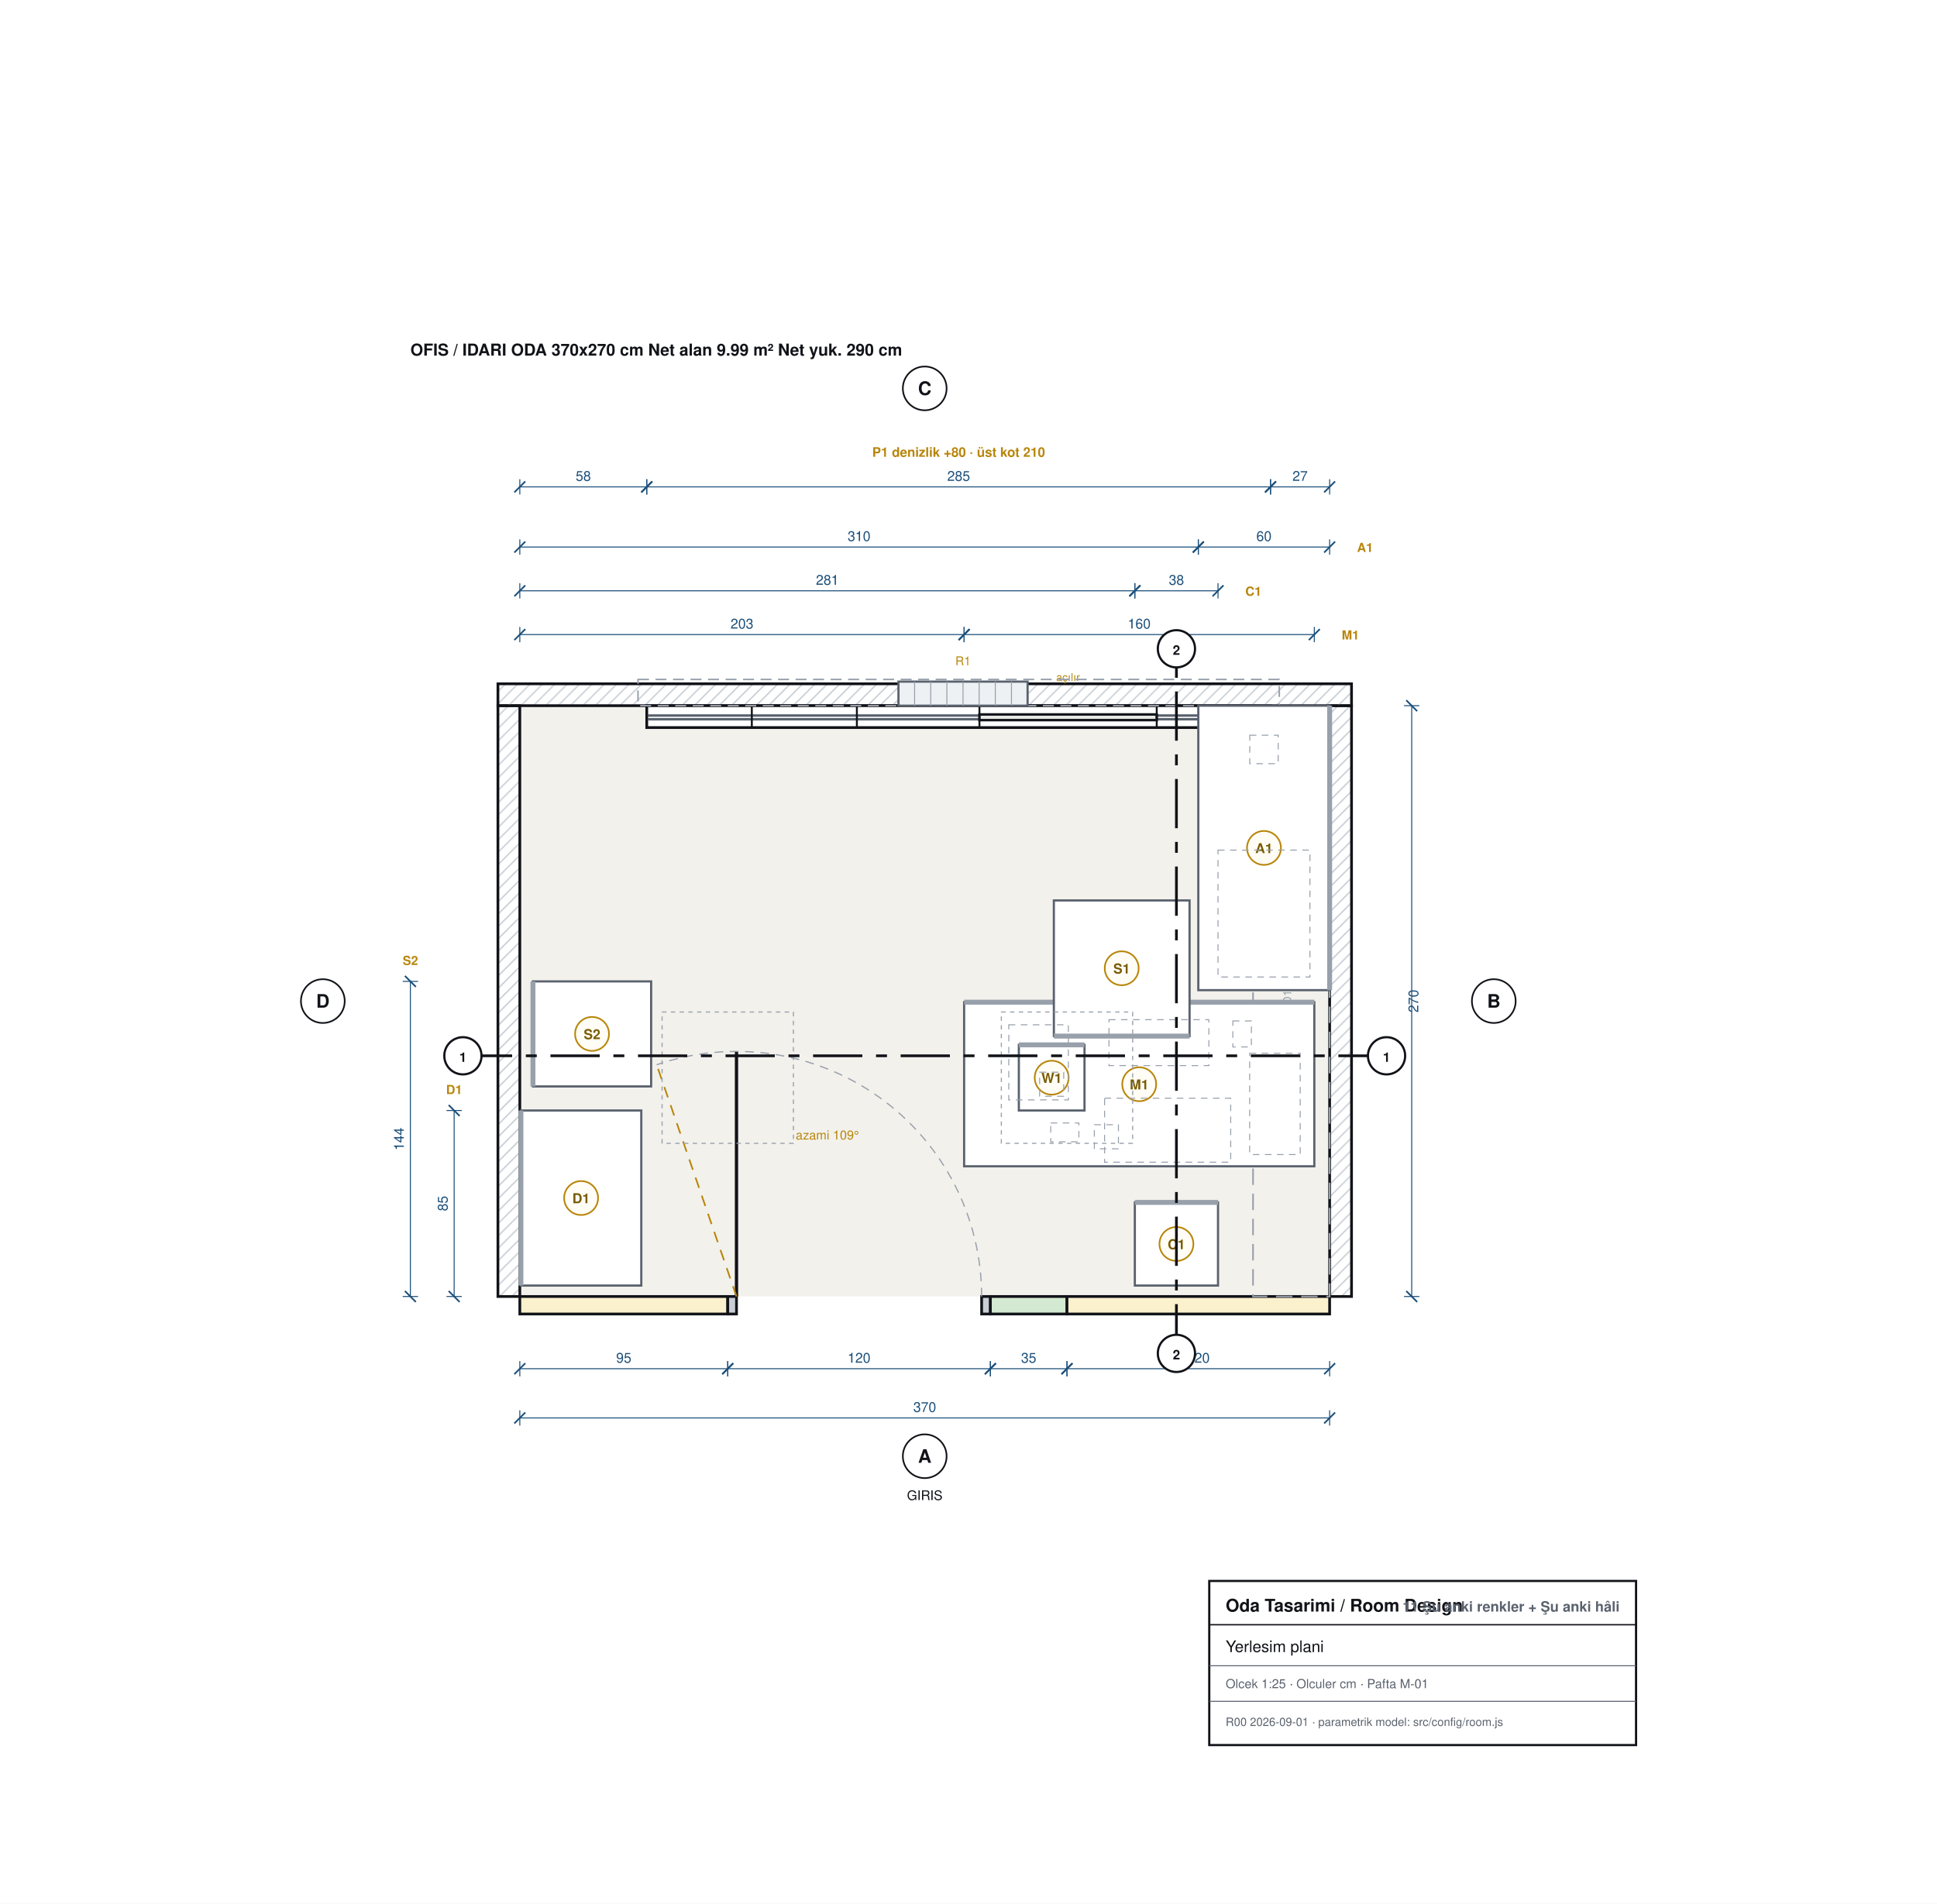
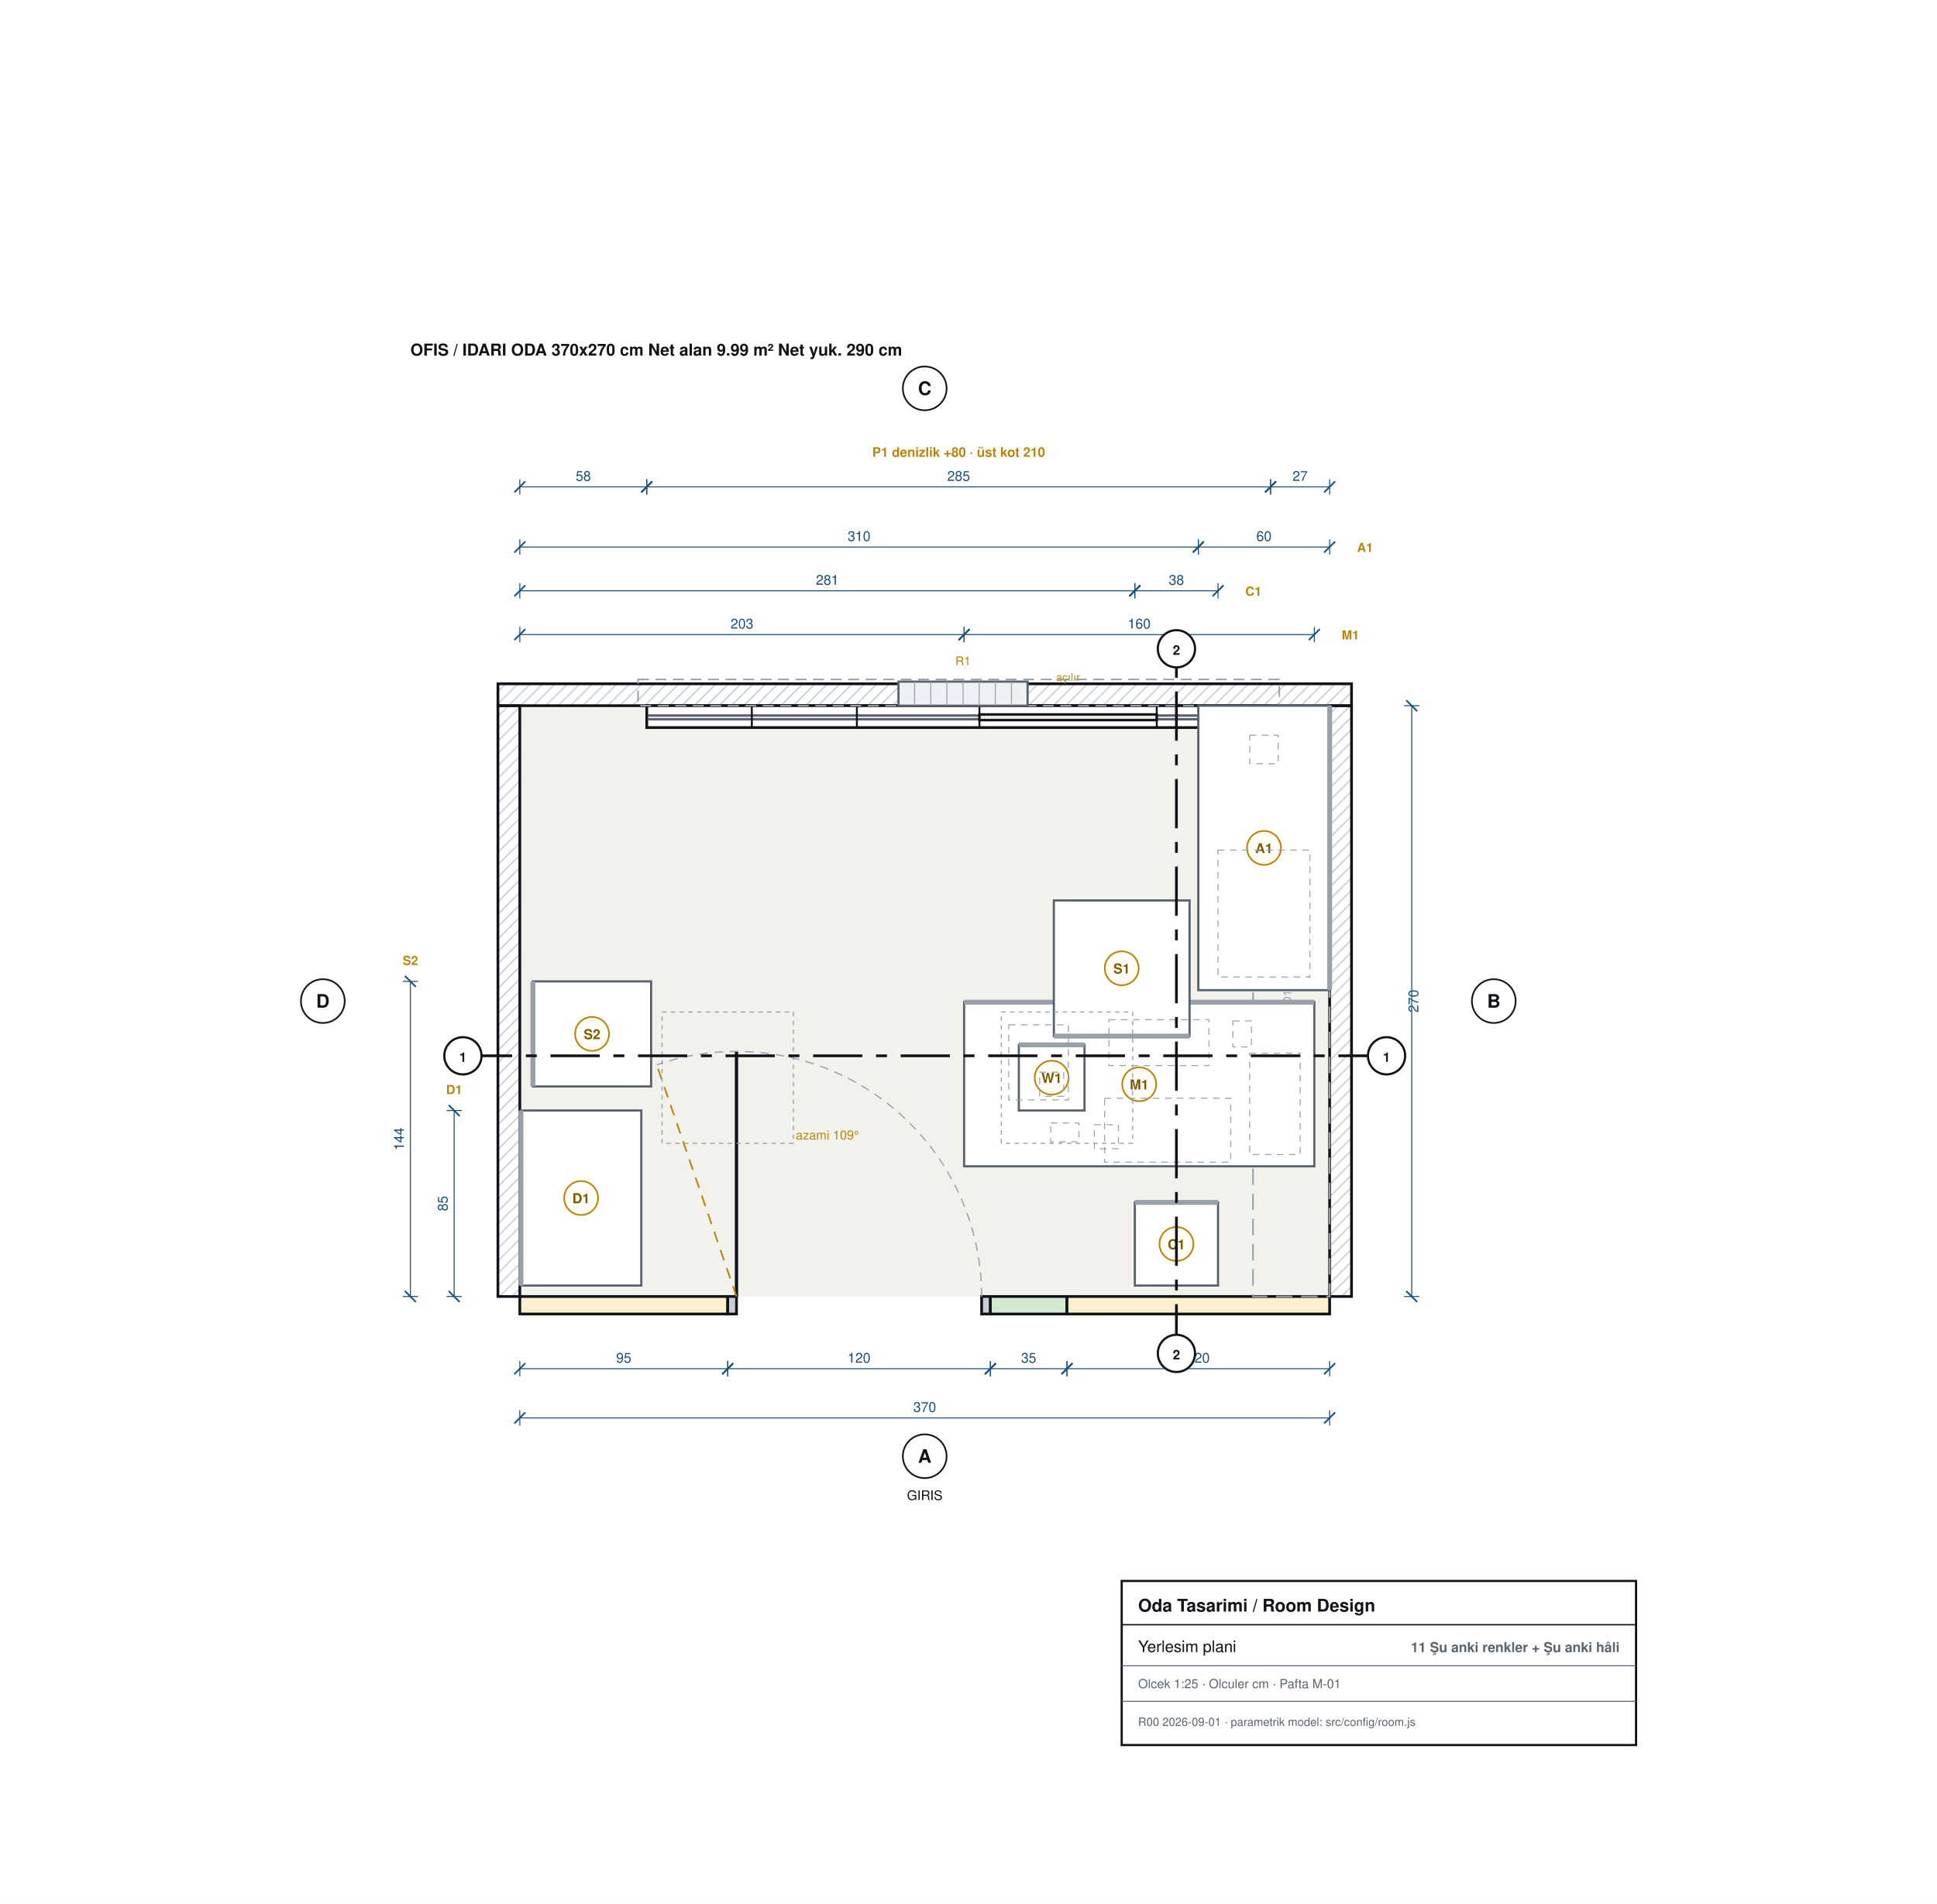
<svg xmlns="http://www.w3.org/2000/svg" width="354mm" height="348mm" viewBox="0 0 354 348" font-family="Helvetica,Arial,sans-serif">
  <rect width="354" height="348" fill="#ffffff" />
  <rect x="95.00" y="129.00" width="148.00" height="108.00" fill="#f3f1ec" stroke="none" stroke-width="0" />
  <defs>
    <pattern id="h" width="1.6" height="1.6" patternTransform="rotate(45)" patternUnits="userSpaceOnUse">
      <line x1="0" y1="0" x2="0" y2="1.6" stroke="#c9ced6" stroke-width="0.5" />
    </pattern>
  </defs>
  <rect x="91.00" y="129.00" width="4.00" height="108.00" fill="url(#h)" stroke="#111318" stroke-width="0.5" />
  <rect x="243.00" y="129.00" width="4.00" height="108.00" fill="url(#h)" stroke="#111318" stroke-width="0.5" />
  <rect x="91.00" y="125.00" width="156.00" height="4.00" fill="url(#h)" stroke="#111318" stroke-width="0.5" />
  <rect x="95.00" y="237.00" width="38.00" height="3.20" fill="#fcf1cd" stroke="#111318" stroke-width="0.5" />
  <rect x="133.00" y="237.00" width="1.60" height="3.20" fill="#c9ced6" stroke="#111318" stroke-width="0.5" />
  <rect x="179.40" y="237.00" width="1.60" height="3.20" fill="#c9ced6" stroke="#111318" stroke-width="0.5" />
  <line x1="134.60" y1="237.00" x2="134.60" y2="192.20" stroke="#111318" stroke-width="0.6" />
  <path d="M 179.40 237.00 A 44.80 44.80 0 0 0 120.01 194.64" fill="none" stroke="#98a0ab" stroke-width="0.22" stroke-dasharray="1.6 1.2" />
  <line x1="134.60" y1="237.00" x2="120.01" y2="194.64" stroke="#b8860b" stroke-width="0.3" stroke-dasharray="2 1.5" />
  <text x="151.20" y="208.30" font-size="2.3" fill="#b8860b" text-anchor="middle">azami 109°</text>
  <rect x="181.00" y="237.00" width="14.00" height="3.20" fill="#d4e9d1" stroke="#111318" stroke-width="0.5" />
  <rect x="195.00" y="237.00" width="48.00" height="3.20" fill="#fcf1cd" stroke="#111318" stroke-width="0.5" />
  <rect x="118.20" y="129.00" width="114.00" height="4.00" fill="#ffffff" stroke="#111318" stroke-width="0.5" />
  <line x1="118.20" y1="130.80" x2="232.20" y2="130.80" stroke="#5a626e" stroke-width="0.45" />
  <line x1="118.20" y1="131.48" x2="232.20" y2="131.48" stroke="#5a626e" stroke-width="0.45" />
  <line x1="118.20" y1="129.00" x2="118.20" y2="133.00" stroke="#111318" stroke-width="0.35" />
  <line x1="137.40" y1="129.00" x2="137.40" y2="133.00" stroke="#111318" stroke-width="0.35" />
  <line x1="156.60" y1="129.00" x2="156.60" y2="133.00" stroke="#111318" stroke-width="0.35" />
  <line x1="179.00" y1="129.00" x2="179.00" y2="133.00" stroke="#111318" stroke-width="0.35" />
  <rect x="179.00" y="130.60" width="32.40" height="1.04" fill="#e8e8e6" stroke="#111318" stroke-width="0.45" />
  <text x="195.20" y="124.50" font-size="2" fill="#b8860b" text-anchor="middle">açılır</text>
  <line x1="211.40" y1="129.00" x2="211.40" y2="133.00" stroke="#111318" stroke-width="0.35" />
  <line x1="232.20" y1="129.00" x2="232.20" y2="133.00" stroke="#111318" stroke-width="0.35" />
  <rect x="116.60" y="124.20" width="117.20" height="4.80" fill="none" stroke="#98a0ab" stroke-width="0.28" stroke-dasharray="2 1.2" />
  <line x1="95.00" y1="87.60" x2="95.00" y2="90.40" stroke="#1b4f7a" stroke-width="0.18" />
  <line x1="118.20" y1="87.60" x2="118.20" y2="90.40" stroke="#1b4f7a" stroke-width="0.18" />
  <line x1="95.00" y1="89.00" x2="118.20" y2="89.00" stroke="#1b4f7a" stroke-width="0.18" />
  <line x1="94.00" y1="90.00" x2="96.00" y2="88.00" stroke="#1b4f7a" stroke-width="0.3" />
  <line x1="117.20" y1="90.00" x2="119.20" y2="88.00" stroke="#1b4f7a" stroke-width="0.3" />
  <text x="106.60" y="87.90" font-size="2.5" fill="#1b4f7a" text-anchor="middle">58</text>
  <line x1="118.20" y1="87.60" x2="118.20" y2="90.40" stroke="#1b4f7a" stroke-width="0.18" />
  <line x1="232.20" y1="87.60" x2="232.20" y2="90.40" stroke="#1b4f7a" stroke-width="0.18" />
  <line x1="118.20" y1="89.00" x2="232.20" y2="89.00" stroke="#1b4f7a" stroke-width="0.18" />
  <line x1="117.20" y1="90.00" x2="119.20" y2="88.00" stroke="#1b4f7a" stroke-width="0.3" />
  <line x1="231.20" y1="90.00" x2="233.20" y2="88.00" stroke="#1b4f7a" stroke-width="0.3" />
  <text x="175.20" y="87.90" font-size="2.5" fill="#1b4f7a" text-anchor="middle">285</text>
  <line x1="232.20" y1="87.60" x2="232.20" y2="90.40" stroke="#1b4f7a" stroke-width="0.18" />
  <line x1="243.00" y1="87.60" x2="243.00" y2="90.40" stroke="#1b4f7a" stroke-width="0.18" />
  <line x1="232.20" y1="89.00" x2="243.00" y2="89.00" stroke="#1b4f7a" stroke-width="0.18" />
  <line x1="231.20" y1="90.00" x2="233.20" y2="88.00" stroke="#1b4f7a" stroke-width="0.3" />
  <line x1="242.00" y1="90.00" x2="244.00" y2="88.00" stroke="#1b4f7a" stroke-width="0.3" />
  <text x="237.60" y="87.90" font-size="2.5" fill="#1b4f7a" text-anchor="middle">27</text>
  <text x="175.20" y="83.50" font-size="2.4" fill="#b8860b" text-anchor="middle" font-weight="700">P1  denizlik +80  ·  üst kot 210</text>
  <rect x="164.20" y="124.60" width="23.60" height="4.40" fill="#eef1f3" stroke="#5a626e" stroke-width="0.4" />
  <line x1="167.15" y1="124.60" x2="167.15" y2="129.00" stroke="#98a0ab" stroke-width="0.18" />
  <line x1="170.10" y1="124.60" x2="170.10" y2="129.00" stroke="#98a0ab" stroke-width="0.18" />
  <line x1="173.05" y1="124.60" x2="173.05" y2="129.00" stroke="#98a0ab" stroke-width="0.18" />
  <line x1="176.00" y1="124.60" x2="176.00" y2="129.00" stroke="#98a0ab" stroke-width="0.18" />
  <line x1="178.95" y1="124.60" x2="178.95" y2="129.00" stroke="#98a0ab" stroke-width="0.18" />
  <line x1="181.90" y1="124.60" x2="181.90" y2="129.00" stroke="#98a0ab" stroke-width="0.18" />
  <line x1="184.85" y1="124.60" x2="184.85" y2="129.00" stroke="#98a0ab" stroke-width="0.18" />
  <text x="176.00" y="121.60" font-size="2.2" fill="#b8860b" text-anchor="middle">R1</text>
  <rect x="229.00" y="129.00" width="14.00" height="108.00" fill="none" stroke="#98a0ab" stroke-width="0.3" stroke-dasharray="3 1.6" />
  <text x="236.00" y="183.00" font-size="2.1" fill="#98a0ab" text-anchor="middle" transform="rotate(-90 236.00 183.00)">AD1</text>
  <rect x="176.20" y="183.20" width="64.00" height="30.00" fill="#ffffff" stroke="#5a626e" stroke-width="0.4" />
  <line x1="176.20" y1="183.20" x2="240.20" y2="183.20" stroke="#98a0ab" stroke-width="0.9" />
  <circle cx="208.20" cy="198.20" r="3.10" fill="#fffdf5" stroke="#b8860b" stroke-width="0.3" />
  <text x="208.20" y="199.15" font-size="2.5" fill="#7a5c05" text-anchor="middle" font-weight="700">M1</text>
  <rect x="95.20" y="203.00" width="22.00" height="32.00" fill="#ffffff" stroke="#5a626e" stroke-width="0.4" />
  <line x1="95.20" y1="203.00" x2="95.20" y2="235.00" stroke="#98a0ab" stroke-width="0.9" />
  <circle cx="106.20" cy="219.00" r="3.10" fill="#fffdf5" stroke="#b8860b" stroke-width="0.3" />
  <text x="106.20" y="219.95" font-size="2.5" fill="#7a5c05" text-anchor="middle" font-weight="700">D1</text>
  <rect x="192.60" y="164.60" width="24.80" height="24.80" fill="#ffffff" stroke="#5a626e" stroke-width="0.4" />
  <line x1="192.60" y1="189.40" x2="217.40" y2="189.40" stroke="#98a0ab" stroke-width="0.9" />
  <circle cx="205.00" cy="177.00" r="3.10" fill="#fffdf5" stroke="#b8860b" stroke-width="0.3" />
  <text x="205.00" y="177.95" font-size="2.5" fill="#7a5c05" text-anchor="middle" font-weight="700">S1</text>
  <rect x="97.40" y="179.40" width="21.60" height="19.20" fill="#ffffff" stroke="#5a626e" stroke-width="0.4" />
  <line x1="97.40" y1="179.40" x2="97.40" y2="198.60" stroke="#98a0ab" stroke-width="0.9" />
  <circle cx="108.20" cy="189.00" r="3.10" fill="#fffdf5" stroke="#b8860b" stroke-width="0.3" />
  <text x="108.20" y="189.95" font-size="2.5" fill="#7a5c05" text-anchor="middle" font-weight="700">S2</text>
  <rect x="219.00" y="129.00" width="24.00" height="52.00" fill="#ffffff" stroke="#5a626e" stroke-width="0.4" />
  <line x1="243.00" y1="129.00" x2="243.00" y2="181.00" stroke="#98a0ab" stroke-width="0.9" />
  <circle cx="231.00" cy="155.00" r="3.10" fill="#fffdf5" stroke="#b8860b" stroke-width="0.3" />
  <text x="231.00" y="155.95" font-size="2.5" fill="#7a5c05" text-anchor="middle" font-weight="700">A1</text>
  <rect x="207.40" y="219.80" width="15.20" height="15.20" fill="#ffffff" stroke="#5a626e" stroke-width="0.4" />
  <line x1="207.40" y1="219.80" x2="222.60" y2="219.80" stroke="#98a0ab" stroke-width="0.9" />
  <circle cx="215.00" cy="227.40" r="3.10" fill="#fffdf5" stroke="#b8860b" stroke-width="0.3" />
  <text x="215.00" y="228.35" font-size="2.5" fill="#7a5c05" text-anchor="middle" font-weight="700">C1</text>
  <rect x="186.20" y="191.00" width="12.00" height="12.00" fill="#ffffff" stroke="#5a626e" stroke-width="0.4" />
  <line x1="186.20" y1="191.00" x2="198.20" y2="191.00" stroke="#98a0ab" stroke-width="0.9" />
  <circle cx="192.20" cy="197.00" r="3.10" fill="#fffdf5" stroke="#b8860b" stroke-width="0.3" />
  <text x="192.20" y="197.95" font-size="2.5" fill="#7a5c05" text-anchor="middle" font-weight="700">W1</text>
  <rect x="201.87" y="200.75" width="23.05" height="11.70" fill="none" stroke="#98a0ab" stroke-width="0.18" stroke-dasharray="1.2 1" />
  <rect x="228.38" y="192.54" width="9.24" height="18.51" fill="none" stroke="#98a0ab" stroke-width="0.18" stroke-dasharray="1.2 1" />
  <rect x="202.67" y="186.40" width="18.26" height="8.39" fill="none" stroke="#98a0ab" stroke-width="0.18" stroke-dasharray="1.2 1" />
  <rect x="225.31" y="186.63" width="3.39" height="4.75" fill="none" stroke="#98a0ab" stroke-width="0.18" stroke-dasharray="1.2 1" />
  <rect x="184.36" y="187.33" width="10.89" height="13.73" fill="none" stroke="#98a0ab" stroke-width="0.18" stroke-dasharray="1.2 1" />
  <rect x="200.00" y="205.60" width="4.40" height="4.40" fill="none" stroke="#98a0ab" stroke-width="0.18" stroke-dasharray="1.2 1" />
  <rect x="192.03" y="205.28" width="5.14" height="3.44" fill="none" stroke="#98a0ab" stroke-width="0.18" stroke-dasharray="1.2 1" />
  <rect x="190.00" y="196.00" width="4.40" height="4.40" fill="none" stroke="#98a0ab" stroke-width="0.18" stroke-dasharray="1.2 1" />
  <rect x="222.60" y="155.40" width="16.80" height="23.20" fill="none" stroke="#98a0ab" stroke-width="0.18" stroke-dasharray="1.2 1" />
  <rect x="228.40" y="134.40" width="5.20" height="5.20" fill="none" stroke="#98a0ab" stroke-width="0.18" stroke-dasharray="1.2 1" />
  <rect x="121.00" y="185.00" width="24.00" height="24.00" fill="none" stroke="#98a0ab" stroke-width="0.2" stroke-dasharray="0.8 0.8" />
  <rect x="183.00" y="185.00" width="24.00" height="24.00" fill="none" stroke="#98a0ab" stroke-width="0.2" stroke-dasharray="0.8 0.8" />
  <line x1="95.00" y1="248.80" x2="95.00" y2="251.60" stroke="#1b4f7a" stroke-width="0.18" />
  <line x1="133.00" y1="248.80" x2="133.00" y2="251.60" stroke="#1b4f7a" stroke-width="0.18" />
  <line x1="95.00" y1="250.20" x2="133.00" y2="250.20" stroke="#1b4f7a" stroke-width="0.18" />
  <line x1="94.00" y1="251.20" x2="96.00" y2="249.20" stroke="#1b4f7a" stroke-width="0.3" />
  <line x1="132.00" y1="251.20" x2="134.00" y2="249.20" stroke="#1b4f7a" stroke-width="0.3" />
  <text x="114.00" y="249.10" font-size="2.5" fill="#1b4f7a" text-anchor="middle">95</text>
  <line x1="133.00" y1="248.80" x2="133.00" y2="251.60" stroke="#1b4f7a" stroke-width="0.18" />
  <line x1="181.00" y1="248.80" x2="181.00" y2="251.60" stroke="#1b4f7a" stroke-width="0.18" />
  <line x1="133.00" y1="250.20" x2="181.00" y2="250.20" stroke="#1b4f7a" stroke-width="0.18" />
  <line x1="132.00" y1="251.20" x2="134.00" y2="249.20" stroke="#1b4f7a" stroke-width="0.3" />
  <line x1="180.00" y1="251.20" x2="182.00" y2="249.20" stroke="#1b4f7a" stroke-width="0.3" />
  <text x="157.00" y="249.10" font-size="2.5" fill="#1b4f7a" text-anchor="middle">120</text>
  <line x1="181.00" y1="248.80" x2="181.00" y2="251.60" stroke="#1b4f7a" stroke-width="0.18" />
  <line x1="195.00" y1="248.80" x2="195.00" y2="251.60" stroke="#1b4f7a" stroke-width="0.18" />
  <line x1="181.00" y1="250.20" x2="195.00" y2="250.20" stroke="#1b4f7a" stroke-width="0.18" />
  <line x1="180.00" y1="251.20" x2="182.00" y2="249.20" stroke="#1b4f7a" stroke-width="0.3" />
  <line x1="194.00" y1="251.20" x2="196.00" y2="249.20" stroke="#1b4f7a" stroke-width="0.3" />
  <text x="188.00" y="249.10" font-size="2.5" fill="#1b4f7a" text-anchor="middle">35</text>
  <line x1="195.00" y1="248.80" x2="195.00" y2="251.60" stroke="#1b4f7a" stroke-width="0.18" />
  <line x1="243.00" y1="248.80" x2="243.00" y2="251.60" stroke="#1b4f7a" stroke-width="0.18" />
  <line x1="195.00" y1="250.20" x2="243.00" y2="250.20" stroke="#1b4f7a" stroke-width="0.18" />
  <line x1="194.00" y1="251.20" x2="196.00" y2="249.20" stroke="#1b4f7a" stroke-width="0.3" />
  <line x1="242.00" y1="251.20" x2="244.00" y2="249.20" stroke="#1b4f7a" stroke-width="0.3" />
  <text x="219.00" y="249.10" font-size="2.5" fill="#1b4f7a" text-anchor="middle">120</text>
  <line x1="95.00" y1="257.80" x2="95.00" y2="260.60" stroke="#1b4f7a" stroke-width="0.18" />
  <line x1="243.00" y1="257.80" x2="243.00" y2="260.60" stroke="#1b4f7a" stroke-width="0.18" />
  <line x1="95.00" y1="259.20" x2="243.00" y2="259.20" stroke="#1b4f7a" stroke-width="0.18" />
  <line x1="94.00" y1="260.20" x2="96.00" y2="258.20" stroke="#1b4f7a" stroke-width="0.3" />
  <line x1="242.00" y1="260.20" x2="244.00" y2="258.20" stroke="#1b4f7a" stroke-width="0.3" />
  <text x="169.00" y="258.10" font-size="2.5" fill="#1b4f7a" text-anchor="middle">370</text>
  <line x1="259.40" y1="129.00" x2="256.60" y2="129.00" stroke="#1b4f7a" stroke-width="0.18" />
  <line x1="259.40" y1="237.00" x2="256.60" y2="237.00" stroke="#1b4f7a" stroke-width="0.18" />
  <line x1="258.00" y1="129.00" x2="258.00" y2="237.00" stroke="#1b4f7a" stroke-width="0.18" />
  <line x1="257.00" y1="128.00" x2="259.00" y2="130.00" stroke="#1b4f7a" stroke-width="0.3" />
  <line x1="257.00" y1="236.00" x2="259.00" y2="238.00" stroke="#1b4f7a" stroke-width="0.3" />
  <text x="259.20" y="183.00" font-size="2.5" fill="#1b4f7a" text-anchor="middle" transform="rotate(-90 259.20 183.00)">270</text>
  <line x1="95.00" y1="114.60" x2="95.00" y2="117.40" stroke="#1b4f7a" stroke-width="0.18" />
  <line x1="176.20" y1="114.60" x2="176.20" y2="117.40" stroke="#1b4f7a" stroke-width="0.18" />
  <line x1="95.00" y1="116.00" x2="176.20" y2="116.00" stroke="#1b4f7a" stroke-width="0.18" />
  <line x1="94.00" y1="117.00" x2="96.00" y2="115.00" stroke="#1b4f7a" stroke-width="0.3" />
  <line x1="175.20" y1="117.00" x2="177.20" y2="115.00" stroke="#1b4f7a" stroke-width="0.3" />
  <text x="135.60" y="114.90" font-size="2.5" fill="#1b4f7a" text-anchor="middle">203</text>
  <line x1="176.20" y1="114.60" x2="176.20" y2="117.40" stroke="#1b4f7a" stroke-width="0.18" />
  <line x1="240.20" y1="114.60" x2="240.20" y2="117.40" stroke="#1b4f7a" stroke-width="0.18" />
  <line x1="176.20" y1="116.00" x2="240.20" y2="116.00" stroke="#1b4f7a" stroke-width="0.18" />
  <line x1="175.20" y1="117.00" x2="177.20" y2="115.00" stroke="#1b4f7a" stroke-width="0.3" />
  <line x1="239.20" y1="117.00" x2="241.20" y2="115.00" stroke="#1b4f7a" stroke-width="0.3" />
  <text x="208.20" y="114.90" font-size="2.5" fill="#1b4f7a" text-anchor="middle">160</text>
  <text x="245.20" y="116.90" font-size="2.3" fill="#b8860b" text-anchor="start" font-weight="700">M1</text>
  <line x1="95.00" y1="106.60" x2="95.00" y2="109.40" stroke="#1b4f7a" stroke-width="0.18" />
  <line x1="207.40" y1="106.60" x2="207.40" y2="109.40" stroke="#1b4f7a" stroke-width="0.18" />
  <line x1="95.00" y1="108.00" x2="207.40" y2="108.00" stroke="#1b4f7a" stroke-width="0.18" />
  <line x1="94.00" y1="109.00" x2="96.00" y2="107.00" stroke="#1b4f7a" stroke-width="0.3" />
  <line x1="206.40" y1="109.00" x2="208.40" y2="107.00" stroke="#1b4f7a" stroke-width="0.3" />
  <text x="151.20" y="106.90" font-size="2.5" fill="#1b4f7a" text-anchor="middle">281</text>
  <line x1="207.40" y1="106.60" x2="207.40" y2="109.40" stroke="#1b4f7a" stroke-width="0.18" />
  <line x1="222.60" y1="106.60" x2="222.60" y2="109.40" stroke="#1b4f7a" stroke-width="0.18" />
  <line x1="207.40" y1="108.00" x2="222.60" y2="108.00" stroke="#1b4f7a" stroke-width="0.18" />
  <line x1="206.40" y1="109.00" x2="208.40" y2="107.00" stroke="#1b4f7a" stroke-width="0.3" />
  <line x1="221.60" y1="109.00" x2="223.60" y2="107.00" stroke="#1b4f7a" stroke-width="0.3" />
  <text x="215.00" y="106.90" font-size="2.5" fill="#1b4f7a" text-anchor="middle">38</text>
  <text x="227.60" y="108.90" font-size="2.3" fill="#b8860b" text-anchor="start" font-weight="700">C1</text>
  <line x1="95.00" y1="98.60" x2="95.00" y2="101.40" stroke="#1b4f7a" stroke-width="0.18" />
  <line x1="219.00" y1="98.60" x2="219.00" y2="101.40" stroke="#1b4f7a" stroke-width="0.18" />
  <line x1="95.00" y1="100.00" x2="219.00" y2="100.00" stroke="#1b4f7a" stroke-width="0.18" />
  <line x1="94.00" y1="101.00" x2="96.00" y2="99.00" stroke="#1b4f7a" stroke-width="0.3" />
  <line x1="218.00" y1="101.00" x2="220.00" y2="99.00" stroke="#1b4f7a" stroke-width="0.3" />
  <text x="157.00" y="98.90" font-size="2.5" fill="#1b4f7a" text-anchor="middle">310</text>
  <line x1="219.00" y1="98.60" x2="219.00" y2="101.40" stroke="#1b4f7a" stroke-width="0.18" />
  <line x1="243.00" y1="98.60" x2="243.00" y2="101.40" stroke="#1b4f7a" stroke-width="0.18" />
  <line x1="219.00" y1="100.00" x2="243.00" y2="100.00" stroke="#1b4f7a" stroke-width="0.18" />
  <line x1="218.00" y1="101.00" x2="220.00" y2="99.00" stroke="#1b4f7a" stroke-width="0.3" />
  <line x1="242.00" y1="101.00" x2="244.00" y2="99.00" stroke="#1b4f7a" stroke-width="0.3" />
  <text x="231.00" y="98.90" font-size="2.5" fill="#1b4f7a" text-anchor="middle">60</text>
  <text x="248.00" y="100.90" font-size="2.3" fill="#b8860b" text-anchor="start" font-weight="700">A1</text>
  <line x1="81.60" y1="203.00" x2="84.40" y2="203.00" stroke="#1b4f7a" stroke-width="0.18" />
  <line x1="81.60" y1="237.00" x2="84.40" y2="237.00" stroke="#1b4f7a" stroke-width="0.18" />
  <line x1="83.00" y1="203.00" x2="83.00" y2="237.00" stroke="#1b4f7a" stroke-width="0.18" />
  <line x1="82.00" y1="202.00" x2="84.00" y2="204.00" stroke="#1b4f7a" stroke-width="0.3" />
  <line x1="82.00" y1="236.00" x2="84.00" y2="238.00" stroke="#1b4f7a" stroke-width="0.3" />
  <text x="81.80" y="220.00" font-size="2.5" fill="#1b4f7a" text-anchor="middle" transform="rotate(-90 81.80 220.00)">85</text>
  <text x="83.00" y="200.00" font-size="2.3" fill="#b8860b" text-anchor="middle" font-weight="700">D1</text>
  <line x1="73.60" y1="179.40" x2="76.40" y2="179.40" stroke="#1b4f7a" stroke-width="0.18" />
  <line x1="73.60" y1="237.00" x2="76.40" y2="237.00" stroke="#1b4f7a" stroke-width="0.18" />
  <line x1="75.00" y1="179.40" x2="75.00" y2="237.00" stroke="#1b4f7a" stroke-width="0.18" />
  <line x1="74.00" y1="178.40" x2="76.00" y2="180.40" stroke="#1b4f7a" stroke-width="0.3" />
  <line x1="74.00" y1="236.00" x2="76.00" y2="238.00" stroke="#1b4f7a" stroke-width="0.3" />
  <text x="73.80" y="208.20" font-size="2.5" fill="#1b4f7a" text-anchor="middle" transform="rotate(-90 73.80 208.20)">144</text>
  <text x="75.00" y="176.40" font-size="2.3" fill="#b8860b" text-anchor="middle" font-weight="700">S2</text>
  <line x1="84.60" y1="193.00" x2="253.40" y2="193.00" stroke="#111318" stroke-width="0.5" stroke-dasharray="9 2.5 2 2.5" />
  <circle cx="84.60" cy="193.00" r="3.40" fill="#fff" stroke="#111318" stroke-width="0.4" />
  <text x="84.60" y="194.10" font-size="2.4" fill="#111318" text-anchor="middle" font-weight="700">1</text>
  <circle cx="253.40" cy="193.00" r="3.40" fill="#fff" stroke="#111318" stroke-width="0.4" />
  <text x="253.40" y="194.10" font-size="2.4" fill="#111318" text-anchor="middle" font-weight="700">1</text>
  <line x1="215.00" y1="247.40" x2="215.00" y2="118.60" stroke="#111318" stroke-width="0.5" stroke-dasharray="9 2.5 2 2.5" />
  <circle cx="215.00" cy="247.40" r="3.40" fill="#fff" stroke="#111318" stroke-width="0.4" />
  <text x="215.00" y="248.50" font-size="2.4" fill="#111318" text-anchor="middle" font-weight="700">2</text>
  <circle cx="215.00" cy="118.60" r="3.40" fill="#fff" stroke="#111318" stroke-width="0.4" />
  <text x="215.00" y="119.70" font-size="2.4" fill="#111318" text-anchor="middle" font-weight="700">2</text>
  <circle cx="169.00" cy="266.20" r="4.00" fill="#fff" stroke="#111318" stroke-width="0.3" />
  <text x="169.00" y="267.40" font-size="3.4" fill="#111318" text-anchor="middle" font-weight="700">A</text>
  <circle cx="273.00" cy="183.00" r="4.00" fill="#fff" stroke="#111318" stroke-width="0.3" />
  <text x="273.00" y="184.20" font-size="3.4" fill="#111318" text-anchor="middle" font-weight="700">B</text>
  <circle cx="169.00" cy="71.00" r="4.00" fill="#fff" stroke="#111318" stroke-width="0.3" />
  <text x="169.00" y="72.20" font-size="3.4" fill="#111318" text-anchor="middle" font-weight="700">C</text>
  <circle cx="59.00" cy="183.00" r="4.00" fill="#fff" stroke="#111318" stroke-width="0.3" />
  <text x="59.00" y="184.20" font-size="3.4" fill="#111318" text-anchor="middle" font-weight="700">D</text>
  <text x="169.00" y="274.20" font-size="2.4" fill="#111318" text-anchor="middle">GIRIS</text>
  <text x="75.00" y="65.00" font-size="3" fill="#111318" text-anchor="start" font-weight="700">OFIS / IDARI ODA   370x270 cm   Net alan 9.99 m²   Net yuk. 290 cm</text>
-   <rect x="221.00" y="289.00" width="78.00" height="30.00" fill="#ffffff" stroke="#111318" stroke-width="0.4" />
-   <line x1="221.00" y1="297.00" x2="299.00" y2="297.00" stroke="#111318" stroke-width="0.25" />
-   <line x1="221.00" y1="304.50" x2="299.00" y2="304.50" stroke="#5a626e" stroke-width="0.18" />
-   <line x1="221.00" y1="311.00" x2="299.00" y2="311.00" stroke="#5a626e" stroke-width="0.18" />
-   <text x="224.00" y="294.60" font-size="3.2" fill="#111318" text-anchor="start" font-weight="700">Oda Tasarimi / Room Design</text>
-   <text x="224.00" y="302.00" font-size="2.9" fill="#111318" text-anchor="start">Yerlesim plani</text>
-   <text x="224.00" y="308.60" font-size="2.3" fill="#5a626e" text-anchor="start">Olcek 1:25  ·  Olculer cm  ·  Pafta M-01</text>
-   <text x="296.00" y="294.60" font-size="2.6" fill="#5a626e" text-anchor="end" font-weight="700">11 Şu anki renkler + Şu anki hâli</text>
-   <text x="224.00" y="315.50" font-size="2.1" fill="#5a626e" text-anchor="start">R00  2026-09-01  ·  parametrik model: src/config/room.js</text>
+   <rect x="205.00" y="289.00" width="94.00" height="30.00" fill="#ffffff" stroke="#111318" stroke-width="0.4" />
+   <line x1="205.00" y1="297.00" x2="299.00" y2="297.00" stroke="#111318" stroke-width="0.25" />
+   <line x1="205.00" y1="304.50" x2="299.00" y2="304.50" stroke="#5a626e" stroke-width="0.18" />
+   <line x1="205.00" y1="311.00" x2="299.00" y2="311.00" stroke="#5a626e" stroke-width="0.18" />
+   <text x="208.00" y="294.60" font-size="3.2" fill="#111318" text-anchor="start" font-weight="700">Oda Tasarimi / Room Design</text>
+   <text x="208.00" y="302.00" font-size="2.9" fill="#111318" text-anchor="start">Yerlesim plani</text>
+   <text x="208.00" y="308.60" font-size="2.3" fill="#5a626e" text-anchor="start">Olcek 1:25  ·  Olculer cm  ·  Pafta M-01</text>
+   <text x="296.00" y="302.00" font-size="2.5" fill="#5a626e" text-anchor="end" font-weight="700">11 Şu anki renkler + Şu anki hâli</text>
+   <text x="208.00" y="315.50" font-size="2.1" fill="#5a626e" text-anchor="start">R00  2026-09-01  ·  parametrik model: src/config/room.js</text>
</svg>
